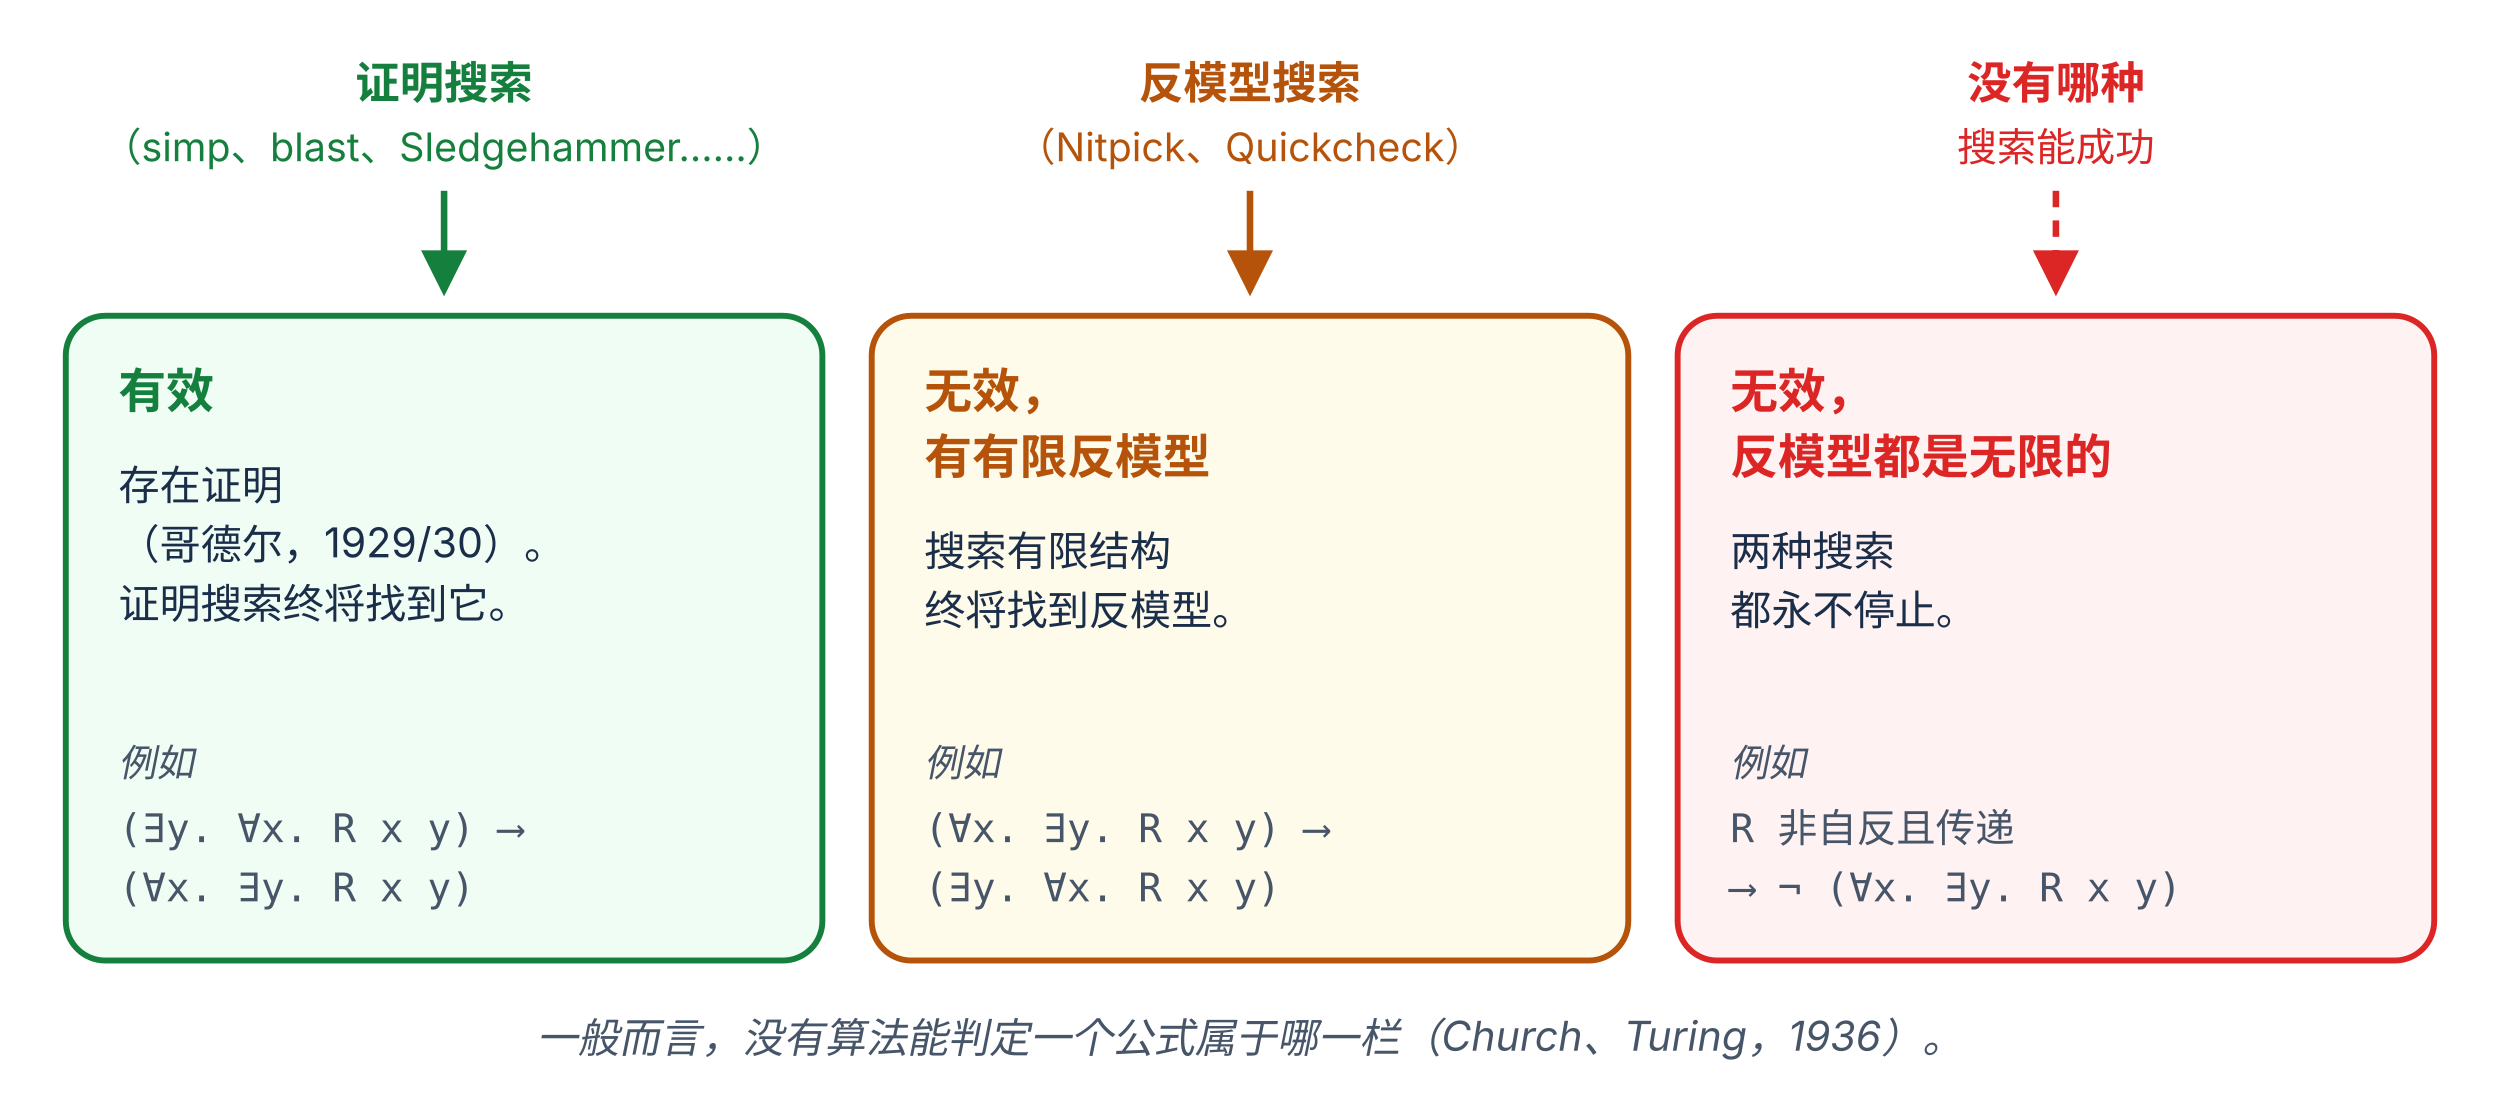
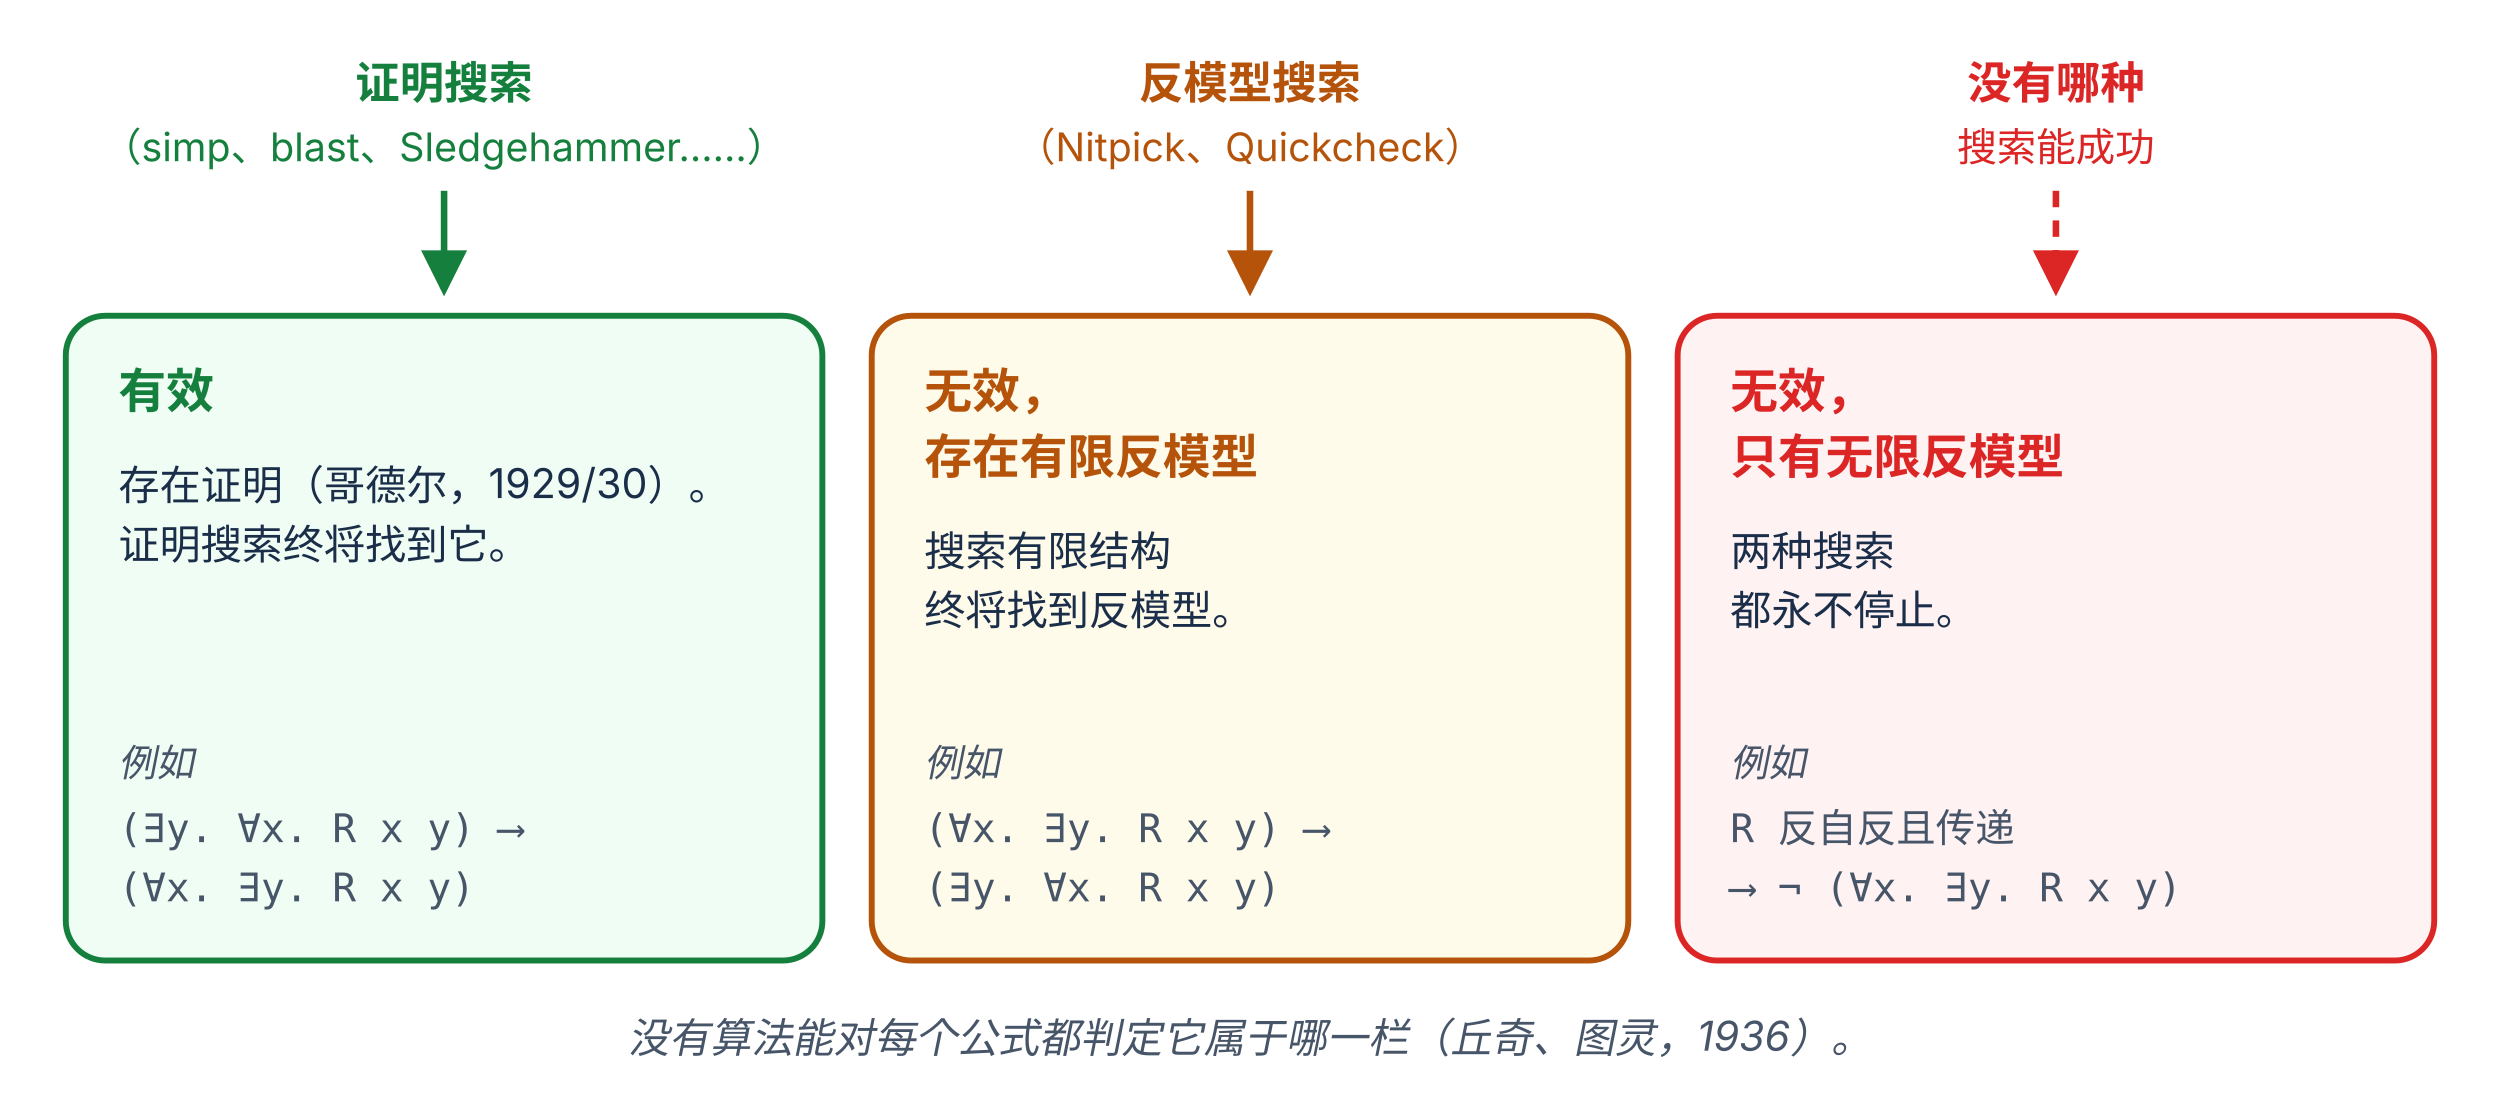
<svg xmlns="http://www.w3.org/2000/svg" viewBox="0 0 760 336" width="760" height="336" role="img">
  <defs>
    <marker id="ah-15803D" viewBox="0 0 10 10" refX="8.5" refY="5" markerWidth="7" markerHeight="7" orient="auto-start-reverse">
      <path d="M0 0 10 5 0 10z" fill="#15803D" />
    </marker>
    <marker id="ah-B45309" viewBox="0 0 10 10" refX="8.5" refY="5" markerWidth="7" markerHeight="7" orient="auto-start-reverse">
      <path d="M0 0 10 5 0 10z" fill="#B45309" />
    </marker>
    <marker id="ah-DC2626" viewBox="0 0 10 10" refX="8.5" refY="5" markerWidth="7" markerHeight="7" orient="auto-start-reverse">
      <path d="M0 0 10 5 0 10z" fill="#DC2626" />
    </marker>
  </defs>
  <text x="135.0" y="30" font-family="'DM Sans', system-ui, -apple-system, 'Segoe UI', 'PingFang SC', 'Hiragino Sans GB', 'Microsoft YaHei', 'Noto Sans SC', sans-serif" font-size="13.5" font-weight="700" fill="#15803D" text-anchor="middle">证明搜索</text>
  <text x="135.0" y="49" font-family="'DM Sans', system-ui, -apple-system, 'Segoe UI', 'PingFang SC', 'Hiragino Sans GB', 'Microsoft YaHei', 'Noto Sans SC', sans-serif" font-size="12" font-weight="400" fill="#15803D" text-anchor="middle">（simp、blast、Sledgehammer……）</text>
  <line x1="135.0" y1="58" x2="135.0" y2="88" stroke="#15803D" stroke-width="2" marker-end="url(#ah-15803D)" />
  <rect x="20" y="96" width="230" height="196" rx="12" fill="#F0FDF4" stroke="#15803D" stroke-width="1.8" />
  <text x="36" y="124" font-family="'DM Sans', system-ui, -apple-system, 'Segoe UI', 'PingFang SC', 'Hiragino Sans GB', 'Microsoft YaHei', 'Noto Sans SC', sans-serif" font-size="14.5" font-weight="700" fill="#15803D" text-anchor="start">有效</text>
-   <text x="36" y="152" font-family="'DM Sans', system-ui, -apple-system, 'Segoe UI', 'PingFang SC', 'Hiragino Sans GB', 'Microsoft YaHei', 'Noto Sans SC', sans-serif" font-size="12.5" font-weight="400" fill="#1A2E4A" text-anchor="start">存在证明</text>
-   <text x="36" y="170" font-family="'DM Sans', system-ui, -apple-system, 'Segoe UI', 'PingFang SC', 'Hiragino Sans GB', 'Microsoft YaHei', 'Noto Sans SC', sans-serif" font-size="12.5" font-weight="400" fill="#1A2E4A" text-anchor="start">（哥德尔，1929/30）。</text>
-   <text x="36" y="188" font-family="'DM Sans', system-ui, -apple-system, 'Segoe UI', 'PingFang SC', 'Hiragino Sans GB', 'Microsoft YaHei', 'Noto Sans SC', sans-serif" font-size="12.5" font-weight="400" fill="#1A2E4A" text-anchor="start">证明搜索终将找到它。</text>
+   <text x="36" y="152" font-family="'DM Sans', system-ui, -apple-system, 'Segoe UI', 'PingFang SC', 'Hiragino Sans GB', 'Microsoft YaHei', 'Noto Sans SC', sans-serif" font-size="12.5" font-weight="400" fill="#1A2E4A" text-anchor="start">存在证明（哥德尔，1929/30）。</text>
+   <text x="36" y="170" font-family="'DM Sans', system-ui, -apple-system, 'Segoe UI', 'PingFang SC', 'Hiragino Sans GB', 'Microsoft YaHei', 'Noto Sans SC', sans-serif" font-size="12.5" font-weight="400" fill="#1A2E4A" text-anchor="start">证明搜索终将找到它。</text>
  <text x="36" y="236" font-family="'DM Sans', system-ui, -apple-system, 'Segoe UI', 'PingFang SC', 'Hiragino Sans GB', 'Microsoft YaHei', 'Noto Sans SC', sans-serif" font-size="11.5" font-weight="400" fill="#475569" text-anchor="start" font-style="italic">例如</text>
  <text x="36" y="256" font-family="'Isabelle DejaVu Sans Mono', 'DejaVu Sans Mono', Consolas, Menlo, 'PingFang SC', 'Microsoft YaHei', monospace" font-size="12" font-weight="400" fill="#475569" text-anchor="start">(∃y. ∀x. R x y) ⟶</text>
  <text x="36" y="274" font-family="'Isabelle DejaVu Sans Mono', 'DejaVu Sans Mono', Consolas, Menlo, 'PingFang SC', 'Microsoft YaHei', monospace" font-size="12" font-weight="400" fill="#475569" text-anchor="start">(∀x. ∃y. R x y)</text>
  <text x="380.0" y="30" font-family="'DM Sans', system-ui, -apple-system, 'Segoe UI', 'PingFang SC', 'Hiragino Sans GB', 'Microsoft YaHei', 'Noto Sans SC', sans-serif" font-size="13.5" font-weight="700" fill="#B45309" text-anchor="middle">反模型搜索</text>
  <text x="380.0" y="49" font-family="'DM Sans', system-ui, -apple-system, 'Segoe UI', 'PingFang SC', 'Hiragino Sans GB', 'Microsoft YaHei', 'Noto Sans SC', sans-serif" font-size="12" font-weight="400" fill="#B45309" text-anchor="middle">（Nitpick、Quickcheck）</text>
  <line x1="380.0" y1="58" x2="380.0" y2="88" stroke="#B45309" stroke-width="2" marker-end="url(#ah-B45309)" />
  <rect x="265" y="96" width="230" height="196" rx="12" fill="#FFFBEB" stroke="#B45309" stroke-width="1.8" />
  <text x="281" y="124" font-family="'DM Sans', system-ui, -apple-system, 'Segoe UI', 'PingFang SC', 'Hiragino Sans GB', 'Microsoft YaHei', 'Noto Sans SC', sans-serif" font-size="14.5" font-weight="700" fill="#B45309" text-anchor="start">无效，</text>
-   <text x="281" y="144" font-family="'DM Sans', system-ui, -apple-system, 'Segoe UI', 'PingFang SC', 'Hiragino Sans GB', 'Microsoft YaHei', 'Noto Sans SC', sans-serif" font-size="14.5" font-weight="700" fill="#B45309" text-anchor="start">有有限反模型</text>
+   <text x="281" y="144" font-family="'DM Sans', system-ui, -apple-system, 'Segoe UI', 'PingFang SC', 'Hiragino Sans GB', 'Microsoft YaHei', 'Noto Sans SC', sans-serif" font-size="14.5" font-weight="700" fill="#B45309" text-anchor="start">存在有限反模型</text>
  <text x="281" y="172" font-family="'DM Sans', system-ui, -apple-system, 'Segoe UI', 'PingFang SC', 'Hiragino Sans GB', 'Microsoft YaHei', 'Noto Sans SC', sans-serif" font-size="12.5" font-weight="400" fill="#1A2E4A" text-anchor="start">搜索有限结构</text>
  <text x="281" y="190" font-family="'DM Sans', system-ui, -apple-system, 'Segoe UI', 'PingFang SC', 'Hiragino Sans GB', 'Microsoft YaHei', 'Noto Sans SC', sans-serif" font-size="12.5" font-weight="400" fill="#1A2E4A" text-anchor="start">终将找到反模型。</text>
  <text x="281" y="236" font-family="'DM Sans', system-ui, -apple-system, 'Segoe UI', 'PingFang SC', 'Hiragino Sans GB', 'Microsoft YaHei', 'Noto Sans SC', sans-serif" font-size="11.5" font-weight="400" fill="#475569" text-anchor="start" font-style="italic">例如</text>
  <text x="281" y="256" font-family="'Isabelle DejaVu Sans Mono', 'DejaVu Sans Mono', Consolas, Menlo, 'PingFang SC', 'Microsoft YaHei', monospace" font-size="12" font-weight="400" fill="#475569" text-anchor="start">(∀x. ∃y. R x y) ⟶</text>
  <text x="281" y="274" font-family="'Isabelle DejaVu Sans Mono', 'DejaVu Sans Mono', Consolas, Menlo, 'PingFang SC', 'Microsoft YaHei', monospace" font-size="12" font-weight="400" fill="#475569" text-anchor="start">(∃y. ∀x. R x y)</text>
  <text x="625.0" y="30" font-family="'DM Sans', system-ui, -apple-system, 'Segoe UI', 'PingFang SC', 'Hiragino Sans GB', 'Microsoft YaHei', 'Noto Sans SC', sans-serif" font-size="13.5" font-weight="700" fill="#DC2626" text-anchor="middle">没有哪种</text>
  <text x="625.0" y="49" font-family="'DM Sans', system-ui, -apple-system, 'Segoe UI', 'PingFang SC', 'Hiragino Sans GB', 'Microsoft YaHei', 'Noto Sans SC', sans-serif" font-size="12" font-weight="400" fill="#DC2626" text-anchor="middle">搜索能成功</text>
  <line x1="625.0" y1="58" x2="625.0" y2="88" stroke="#DC2626" stroke-width="2" stroke-dasharray="5 4" marker-end="url(#ah-DC2626)" />
  <rect x="510" y="96" width="230" height="196" rx="12" fill="#FEF2F2" stroke="#DC2626" stroke-width="1.8" />
  <text x="526" y="124" font-family="'DM Sans', system-ui, -apple-system, 'Segoe UI', 'PingFang SC', 'Hiragino Sans GB', 'Microsoft YaHei', 'Noto Sans SC', sans-serif" font-size="14.5" font-weight="700" fill="#DC2626" text-anchor="start">无效，</text>
-   <text x="526" y="144" font-family="'DM Sans', system-ui, -apple-system, 'Segoe UI', 'PingFang SC', 'Hiragino Sans GB', 'Microsoft YaHei', 'Noto Sans SC', sans-serif" font-size="14.5" font-weight="700" fill="#DC2626" text-anchor="start">反模型都是无限的</text>
+   <text x="526" y="144" font-family="'DM Sans', system-ui, -apple-system, 'Segoe UI', 'PingFang SC', 'Hiragino Sans GB', 'Microsoft YaHei', 'Noto Sans SC', sans-serif" font-size="14.5" font-weight="700" fill="#DC2626" text-anchor="start">只有无限反模型</text>
  <text x="526" y="172" font-family="'DM Sans', system-ui, -apple-system, 'Segoe UI', 'PingFang SC', 'Hiragino Sans GB', 'Microsoft YaHei', 'Noto Sans SC', sans-serif" font-size="12.5" font-weight="400" fill="#1A2E4A" text-anchor="start">两种搜索</text>
  <text x="526" y="190" font-family="'DM Sans', system-ui, -apple-system, 'Segoe UI', 'PingFang SC', 'Hiragino Sans GB', 'Microsoft YaHei', 'Noto Sans SC', sans-serif" font-size="12.5" font-weight="400" fill="#1A2E4A" text-anchor="start">都永不停止。</text>
  <text x="526" y="236" font-family="'DM Sans', system-ui, -apple-system, 'Segoe UI', 'PingFang SC', 'Hiragino Sans GB', 'Microsoft YaHei', 'Noto Sans SC', sans-serif" font-size="11.5" font-weight="400" fill="#475569" text-anchor="start" font-style="italic">例如</text>
-   <text x="526" y="256" font-family="'Isabelle DejaVu Sans Mono', 'DejaVu Sans Mono', Consolas, Menlo, 'PingFang SC', 'Microsoft YaHei', monospace" font-size="12" font-weight="400" fill="#475569" text-anchor="start">R 非自反且传递</text>
+   <text x="526" y="256" font-family="'Isabelle DejaVu Sans Mono', 'DejaVu Sans Mono', Consolas, Menlo, 'PingFang SC', 'Microsoft YaHei', monospace" font-size="12" font-weight="400" fill="#475569" text-anchor="start">R 反自反且传递</text>
  <text x="526" y="274" font-family="'Isabelle DejaVu Sans Mono', 'DejaVu Sans Mono', Consolas, Menlo, 'PingFang SC', 'Microsoft YaHei', monospace" font-size="12" font-weight="400" fill="#475569" text-anchor="start">⟶ ¬ (∀x. ∃y. R x y)</text>
-   <text x="380" y="320" font-family="'DM Sans', system-ui, -apple-system, 'Segoe UI', 'PingFang SC', 'Hiragino Sans GB', 'Microsoft YaHei', 'Noto Sans SC', sans-serif" font-size="12.5" font-weight="400" fill="#475569" text-anchor="middle" font-style="italic">一般而言，没有算法能判定一个公式属于哪一栏（Church、Turing，1936）。</text>
+   <text x="380" y="320" font-family="'DM Sans', system-ui, -apple-system, 'Segoe UI', 'PingFang SC', 'Hiragino Sans GB', 'Microsoft YaHei', 'Noto Sans SC', sans-serif" font-size="12.5" font-weight="400" fill="#475569" text-anchor="middle" font-style="italic">没有算法能对每个公式都判定它属于哪一栏（丘奇、图灵，1936）。</text>
</svg>
